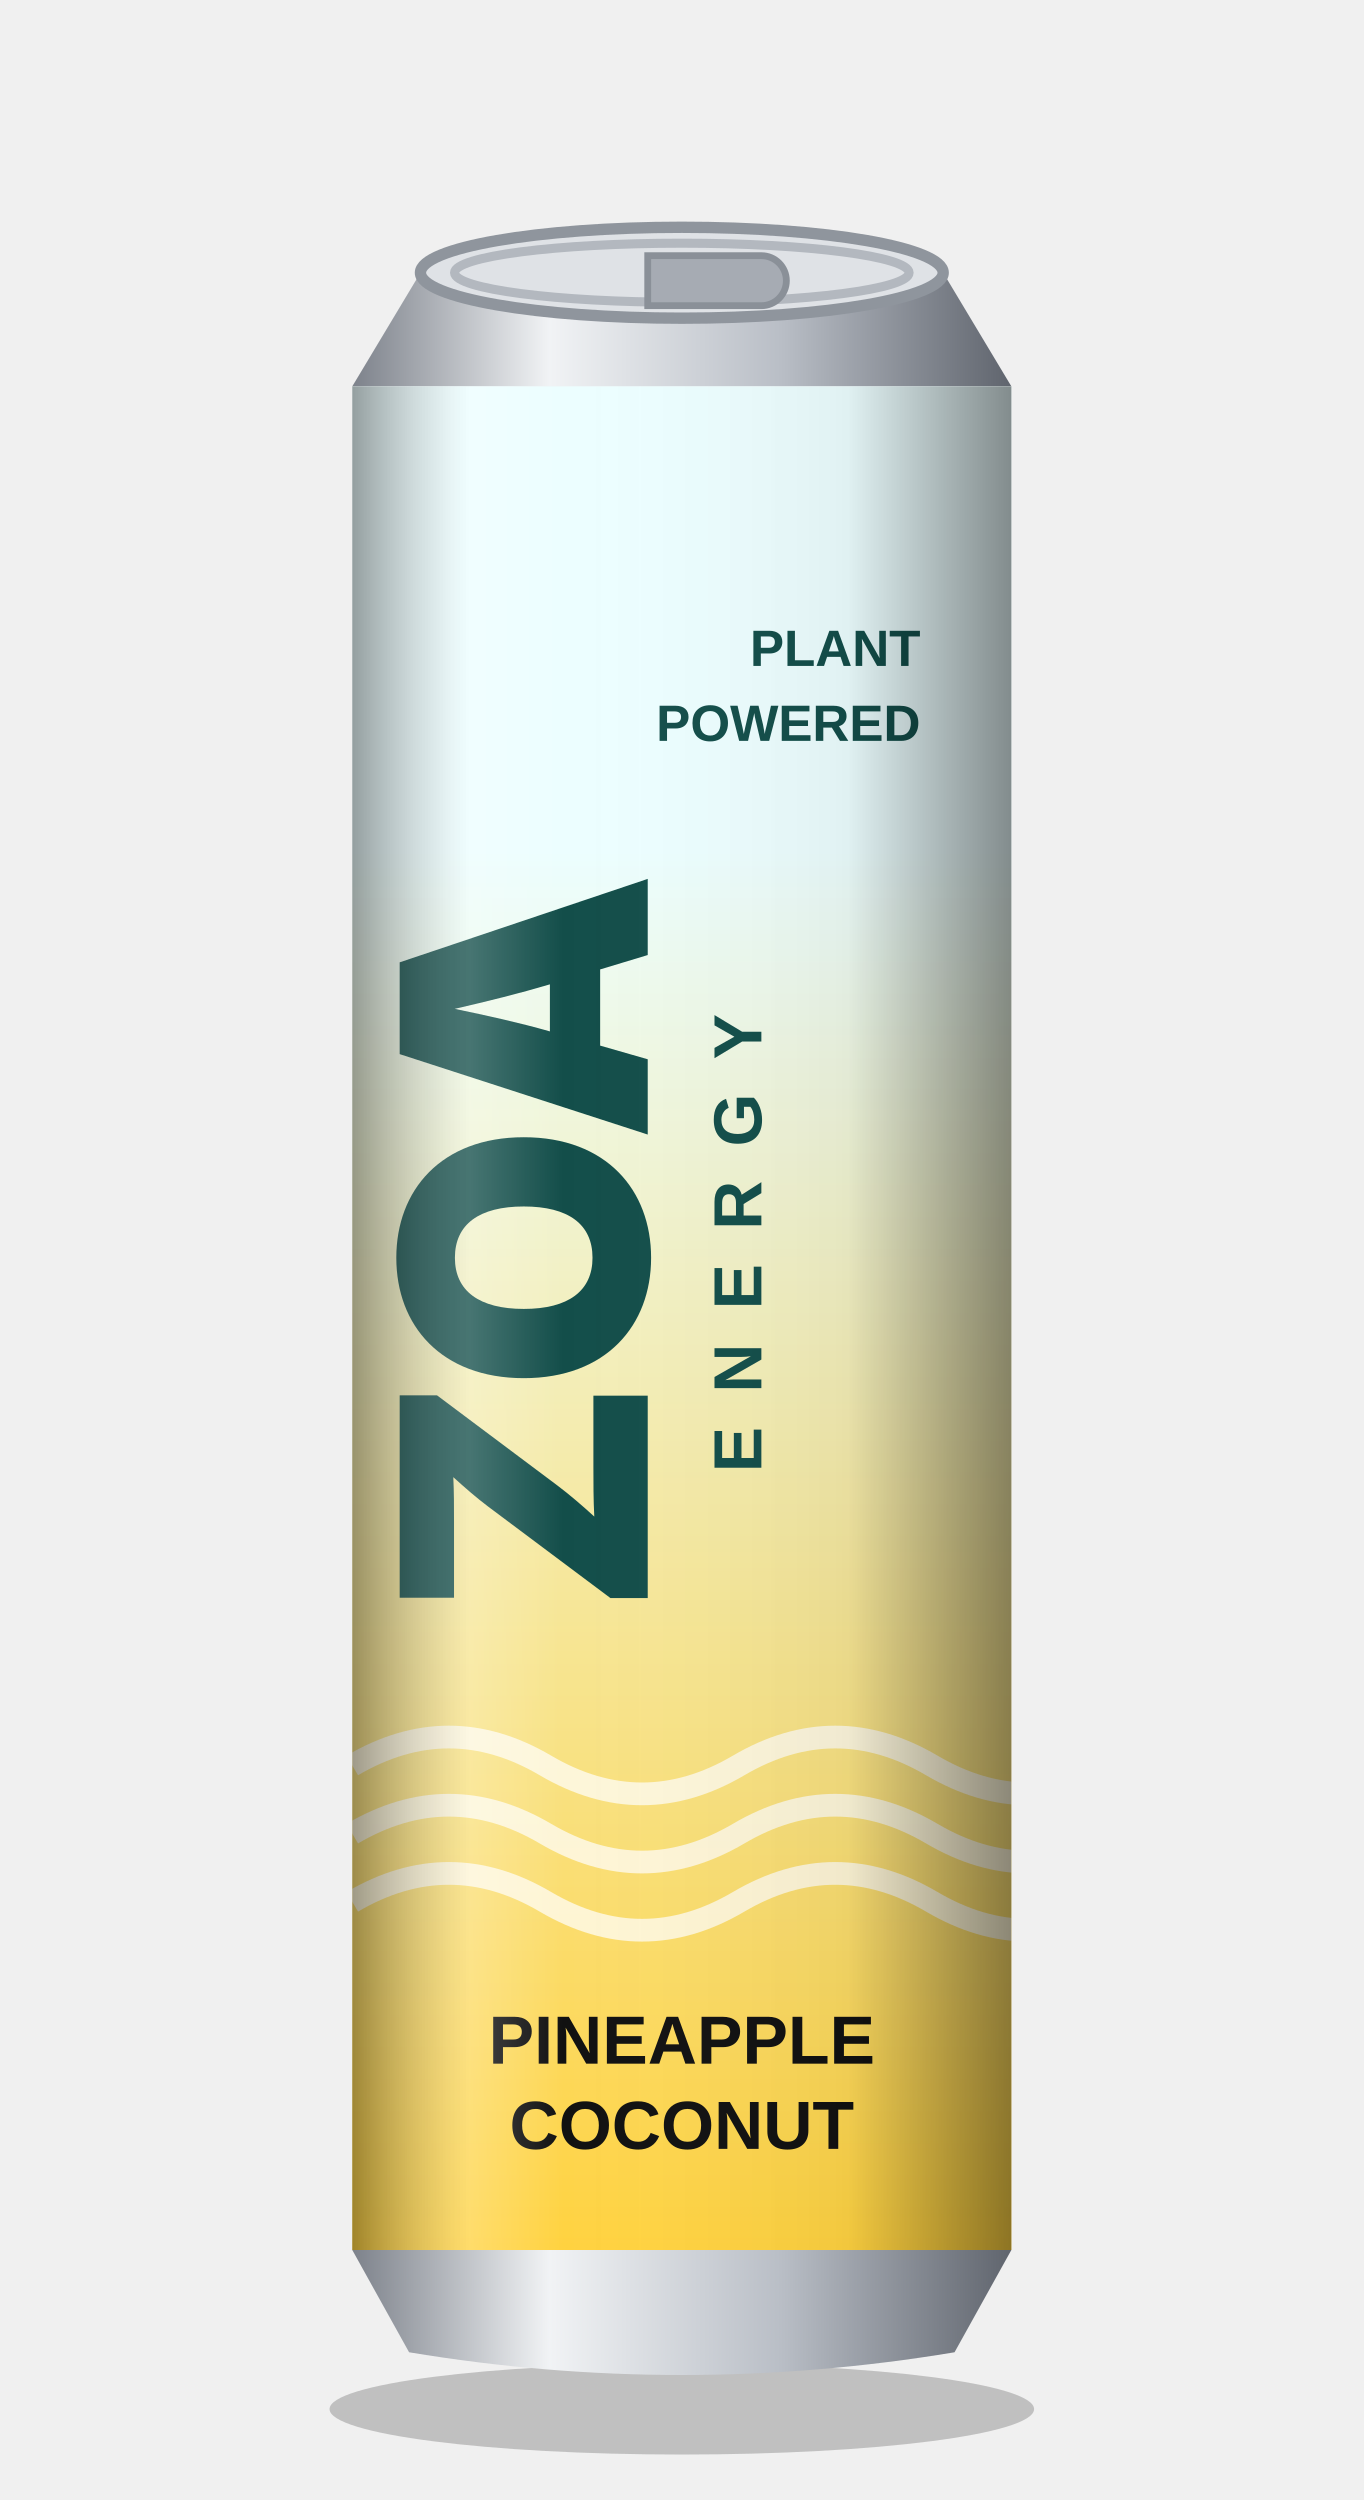
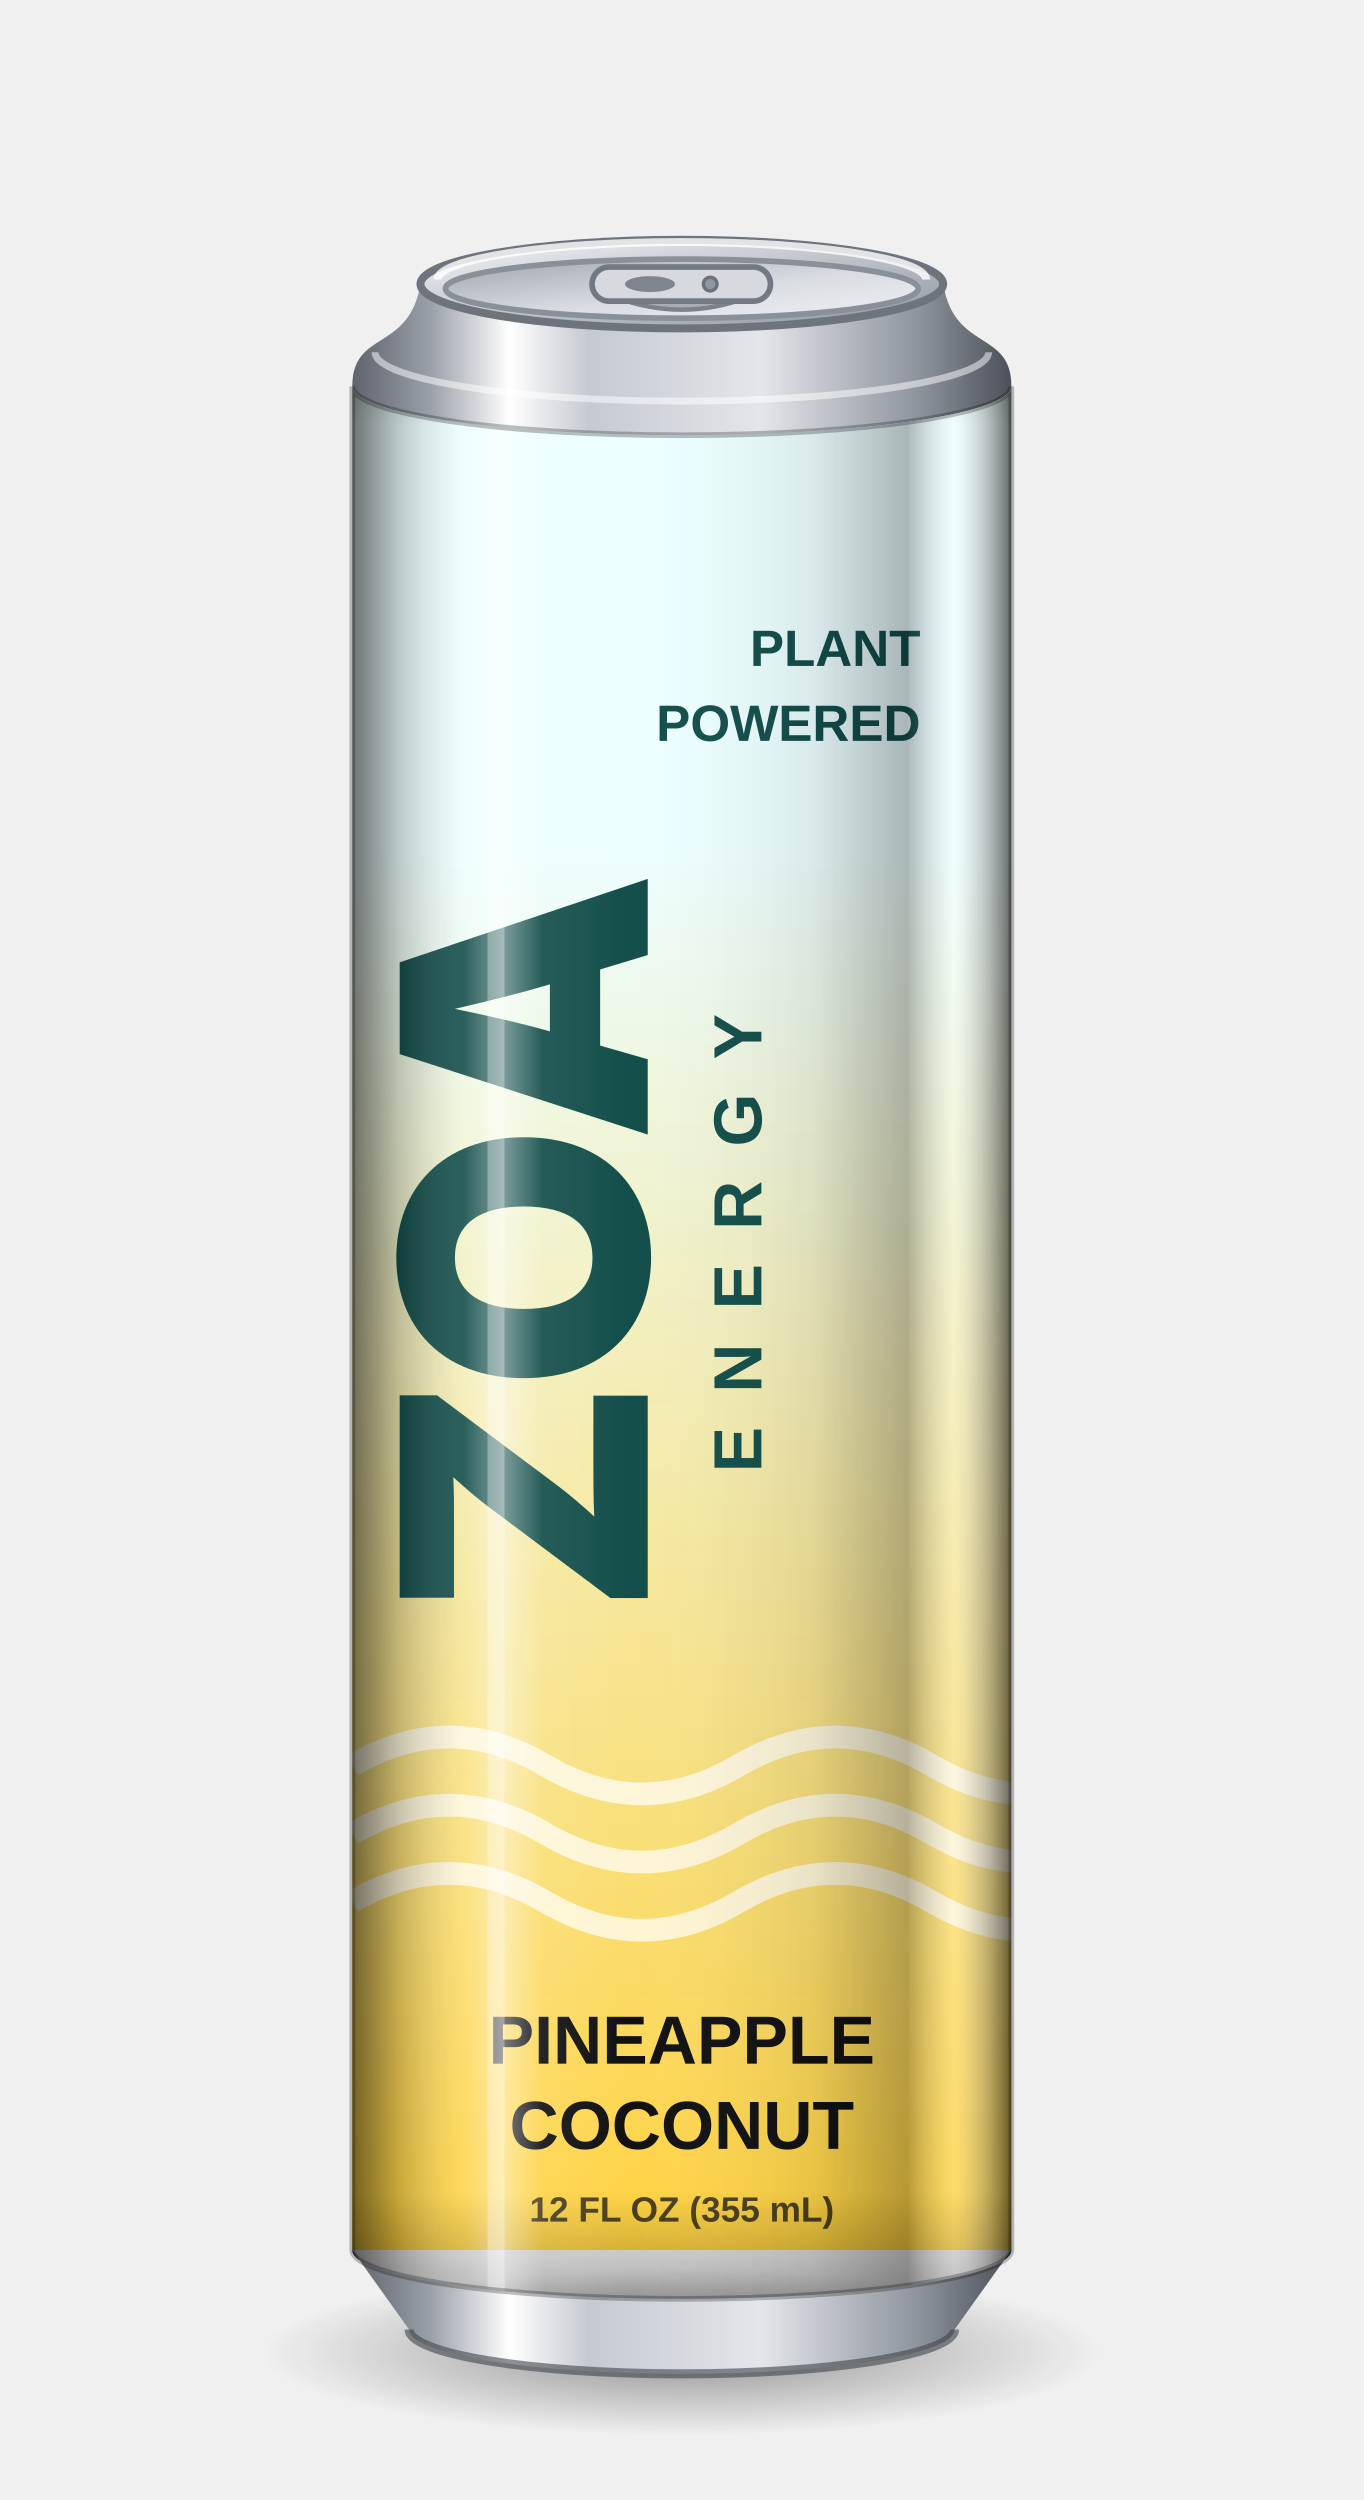
<svg xmlns="http://www.w3.org/2000/svg" viewBox="0 0 120 220" width="120" height="220" role="img" aria-label="Zoa Pineapple Coconut can, Second Wind art">
  <defs>
    <linearGradient id="shade-zoa-pineapple-coconut" x1="0" x2="1">
-       <stop offset="0" stop-color="#000" stop-opacity="0.38" />
-       <stop offset="0.18" stop-color="#fff" stop-opacity="0.22" />
-       <stop offset="0.32" stop-color="#fff" stop-opacity="0" />
-       <stop offset="0.75" stop-color="#000" stop-opacity="0.05" />
-       <stop offset="1" stop-color="#000" stop-opacity="0.45" />
+       <stop offset="0" stop-color="#000" stop-opacity="0.55" />
+       <stop offset="0.07" stop-color="#000" stop-opacity="0.22" />
+       <stop offset="0.17" stop-color="#fff" stop-opacity="0.10" />
+       <stop offset="0.23" stop-color="#fff" stop-opacity="0.45" />
+       <stop offset="0.29" stop-color="#fff" stop-opacity="0.08" />
+       <stop offset="0.42" stop-color="#fff" stop-opacity="0" />
+       <stop offset="0.70" stop-color="#000" stop-opacity="0.08" />
+       <stop offset="0.84" stop-color="#000" stop-opacity="0.28" />
+       <stop offset="0.91" stop-color="#fff" stop-opacity="0.16" />
+       <stop offset="1" stop-color="#000" stop-opacity="0.62" />
+     </linearGradient>
+     <linearGradient id="vshade-zoa-pineapple-coconut" x1="0" y1="0" x2="0" y2="1">
+       <stop offset="0" stop-color="#000" stop-opacity="0.28" />
+       <stop offset="0.05" stop-color="#000" stop-opacity="0" />
+       <stop offset="0.94" stop-color="#000" stop-opacity="0" />
+       <stop offset="1" stop-color="#000" stop-opacity="0.32" />
    </linearGradient>
    <linearGradient id="metal-zoa-pineapple-coconut" x1="0" x2="1">
-       <stop offset="0" stop-color="#7c818a" />
-       <stop offset="0.3" stop-color="#f1f3f5" />
-       <stop offset="0.65" stop-color="#b9bec6" />
-       <stop offset="1" stop-color="#5f646d" />
+       <stop offset="0" stop-color="#5d626b" />
+       <stop offset="0.12" stop-color="#9aa0a8" />
+       <stop offset="0.24" stop-color="#ffffff" />
+       <stop offset="0.36" stop-color="#c5cad1" />
+       <stop offset="0.62" stop-color="#e3e6ea" />
+       <stop offset="0.86" stop-color="#8d939b" />
+       <stop offset="1" stop-color="#4b5058" />
    </linearGradient>
+     <linearGradient id="lid-zoa-pineapple-coconut" x1="0" y1="0" x2="1" y2="1">
+       <stop offset="0" stop-color="#f4f6f8" />
+       <stop offset="0.5" stop-color="#bfc4cb" />
+       <stop offset="1" stop-color="#8e949c" />
+     </linearGradient>
+     <linearGradient id="well-zoa-pineapple-coconut" x1="0" y1="0" x2="1" y2="1">
+       <stop offset="0" stop-color="#9ea4ac" />
+       <stop offset="0.55" stop-color="#d9dde2" />
+       <stop offset="1" stop-color="#eef0f3" />
+     </linearGradient>
+     <radialGradient id="floor-zoa-pineapple-coconut">
+       <stop offset="0" stop-color="#000" stop-opacity="0.4" />
+       <stop offset="1" stop-color="#000" stop-opacity="0" />
+     </radialGradient>
    <clipPath id="body-zoa-pineapple-coconut">
-       <rect x="31" y="34" width="58" height="164" />
+       <path d="M31 34 A29.0 4.3 0 0 0 89 34 L89 198 A29.0 4.3 0 0 1 31 198 Z" />
    </clipPath>
  </defs>
-   <ellipse cx="60.0" cy="212" rx="31.0" ry="4" fill="#000" opacity="0.2" />
-   <path d="M37 24 L83 24 L89 34 L31 34 Z" fill="url(#metal-zoa-pineapple-coconut)" />
-   <ellipse cx="60.0" cy="24" rx="23.0" ry="4" fill="#dfe2e6" stroke="#8f959d" stroke-width="1" />
-   <ellipse cx="60.0" cy="24" rx="20.0" ry="2.6" fill="none" stroke="#b3b8bf" stroke-width="0.8" />
-   <path d="M57.0 22.5 h10 a2.2 2.2 0 0 1 0 4.4 h-10 z" fill="#a6abb3" stroke="#8a9098" stroke-width="0.6" />
+   <ellipse cx="60.0" cy="207" rx="37.0" ry="7.3" fill="url(#floor-zoa-pineapple-coconut)" />
+   <path d="M31 198 A29.0 4.3 0 0 0 89 198 L84 205 A24.0 3.9 0 0 1 36 205 Z" fill="url(#metal-zoa-pineapple-coconut)" />
+   <path d="M36 205 A24.0 3.9 0 0 0 84 205" stroke="#3f444b" stroke-width="0.8" fill="none" opacity="0.6" />
+   <path d="M31 34 C31 29,36 31,37 25 L83 25 C84 31,89 29,89 34 A29.0 4.3 0 0 1 31 34 Z" fill="url(#metal-zoa-pineapple-coconut)" />
+   <path d="M33 31 A27.0 4.3 0 0 0 87 31" stroke="#fff" stroke-width="0.6" fill="none" opacity="0.5" />
  <g clip-path="url(#body-zoa-pineapple-coconut)">
    <linearGradient id="zo-pineapple-coconut" x1="0" y1="0" x2="0" y2="1">
      <stop offset="0.25" stop-color="#ecfeff" />
      <stop offset="1" stop-color="#ffd23f" />
    </linearGradient>
    <rect x="31" y="34" width="58" height="164" fill="url(#zo-pineapple-coconut)" />
    <g transform="translate(57.0 109.4) rotate(-90)">
      <text x="0.0" y="0.0" font-family="'Arial Black','Inter Black','Helvetica Neue',Arial,sans-serif" font-size="30" font-weight="900" text-anchor="middle" fill="#134e4a" textLength="65.6" lengthAdjust="spacingAndGlyphs">ZOA</text>
    </g>
    <g transform="translate(67.0 109.4) rotate(-90)">
      <text x="0.0" y="0.0" font-family="'Helvetica Neue',Arial,Inter,sans-serif" font-size="6" font-weight="800" text-anchor="middle" fill="#134e4a" letter-spacing="3">ENERGY</text>
    </g>
    <path d="M31 155.36 q8.5 -5 17 0 t17 0 t17 0 t17 0" stroke="#fff" stroke-width="2" fill="none" opacity="0.7" />
    <path d="M31 161.36 q8.5 -5 17 0 t17 0 t17 0 t17 0" stroke="#fff" stroke-width="2" fill="none" opacity="0.7" />
    <path d="M31 167.36 q8.5 -5 17 0 t17 0 t17 0 t17 0" stroke="#fff" stroke-width="2" fill="none" opacity="0.7" />
    <text x="81.0" y="58.6" font-family="'Helvetica Neue',Arial,Inter,sans-serif" font-size="4.5" font-weight="800" text-anchor="end" fill="#134e4a">PLANT</text>
    <text x="81.0" y="65.2" font-family="'Helvetica Neue',Arial,Inter,sans-serif" font-size="4.5" font-weight="800" text-anchor="end" fill="#134e4a">POWERED</text>
    <text x="60.0" y="181.6" font-family="'Helvetica Neue',Arial,Inter,sans-serif" font-size="6" font-weight="900" text-anchor="middle" fill="#111111">PINEAPPLE</text>
    <text x="60.0" y="189.1" font-family="'Helvetica Neue',Arial,Inter,sans-serif" font-size="6" font-weight="900" text-anchor="middle" fill="#111111">COCONUT</text>
-     <rect x="31" y="34" width="58" height="164" fill="url(#shade-zoa-pineapple-coconut)" />
+     <text x="60.0" y="195.5" font-family="'Helvetica Neue',Arial,Inter,sans-serif" font-size="3.1" font-weight="700" text-anchor="middle" fill="#111111" opacity="0.75">12 FL OZ (355 mL)</text>
+     <rect x="31" y="29.7" width="58" height="172.6" fill="url(#vshade-zoa-pineapple-coconut)" />
+     <rect x="31" y="29.7" width="58" height="172.6" fill="url(#shade-zoa-pineapple-coconut)" />
+     <rect x="42.9" y="29.7" width="1.5" height="172.6" fill="#fff" opacity="0.3" />
  </g>
-   <path d="M31 198 L89 198 L84 207 Q60.0 211 36 207 Z" fill="url(#metal-zoa-pineapple-coconut)" />
+   <path d="M31 34 A29.0 4.3 0 0 0 89 34 L89 198 A29.0 4.3 0 0 1 31 198 Z" fill="none" stroke="#000" stroke-opacity="0.25" stroke-width="0.5" />
+   <ellipse cx="60.0" cy="25" rx="23.0" ry="3.9" fill="url(#lid-zoa-pineapple-coconut)" stroke="#6e747c" stroke-width="0.7" />
+   <ellipse cx="60.0" cy="25.4" rx="20.8" ry="2.6" fill="url(#well-zoa-pineapple-coconut)" stroke="#8a9098" stroke-width="0.5" />
+   <path d="M54.3 26.2 q5.7 2.1 11.4 0 l-1.5 -1.4 h-8.4 z" fill="#a9aeb5" stroke="#7c828a" stroke-width="0.4" />
+   <path d="M53.6 23.5 h12.7 a1.5 1.5 0 0 1 0 3.0 h-12.7 a1.5 1.5 0 0 1 0 -3.0 z" fill="#d6dade" stroke="#737981" stroke-width="0.5" />
+   <ellipse cx="57.2" cy="25" rx="2.2" ry="0.7" fill="#7f858d" />
+   <circle cx="62.5" cy="25" r="0.6" fill="#9097a0" stroke="#6b717a" stroke-width="0.3" />
+   <path d="M38.5 24.6 A21.5 3.3 0 0 1 81.5 24.6" stroke="#fff" stroke-width="0.7" fill="none" opacity="0.8" />
</svg>
